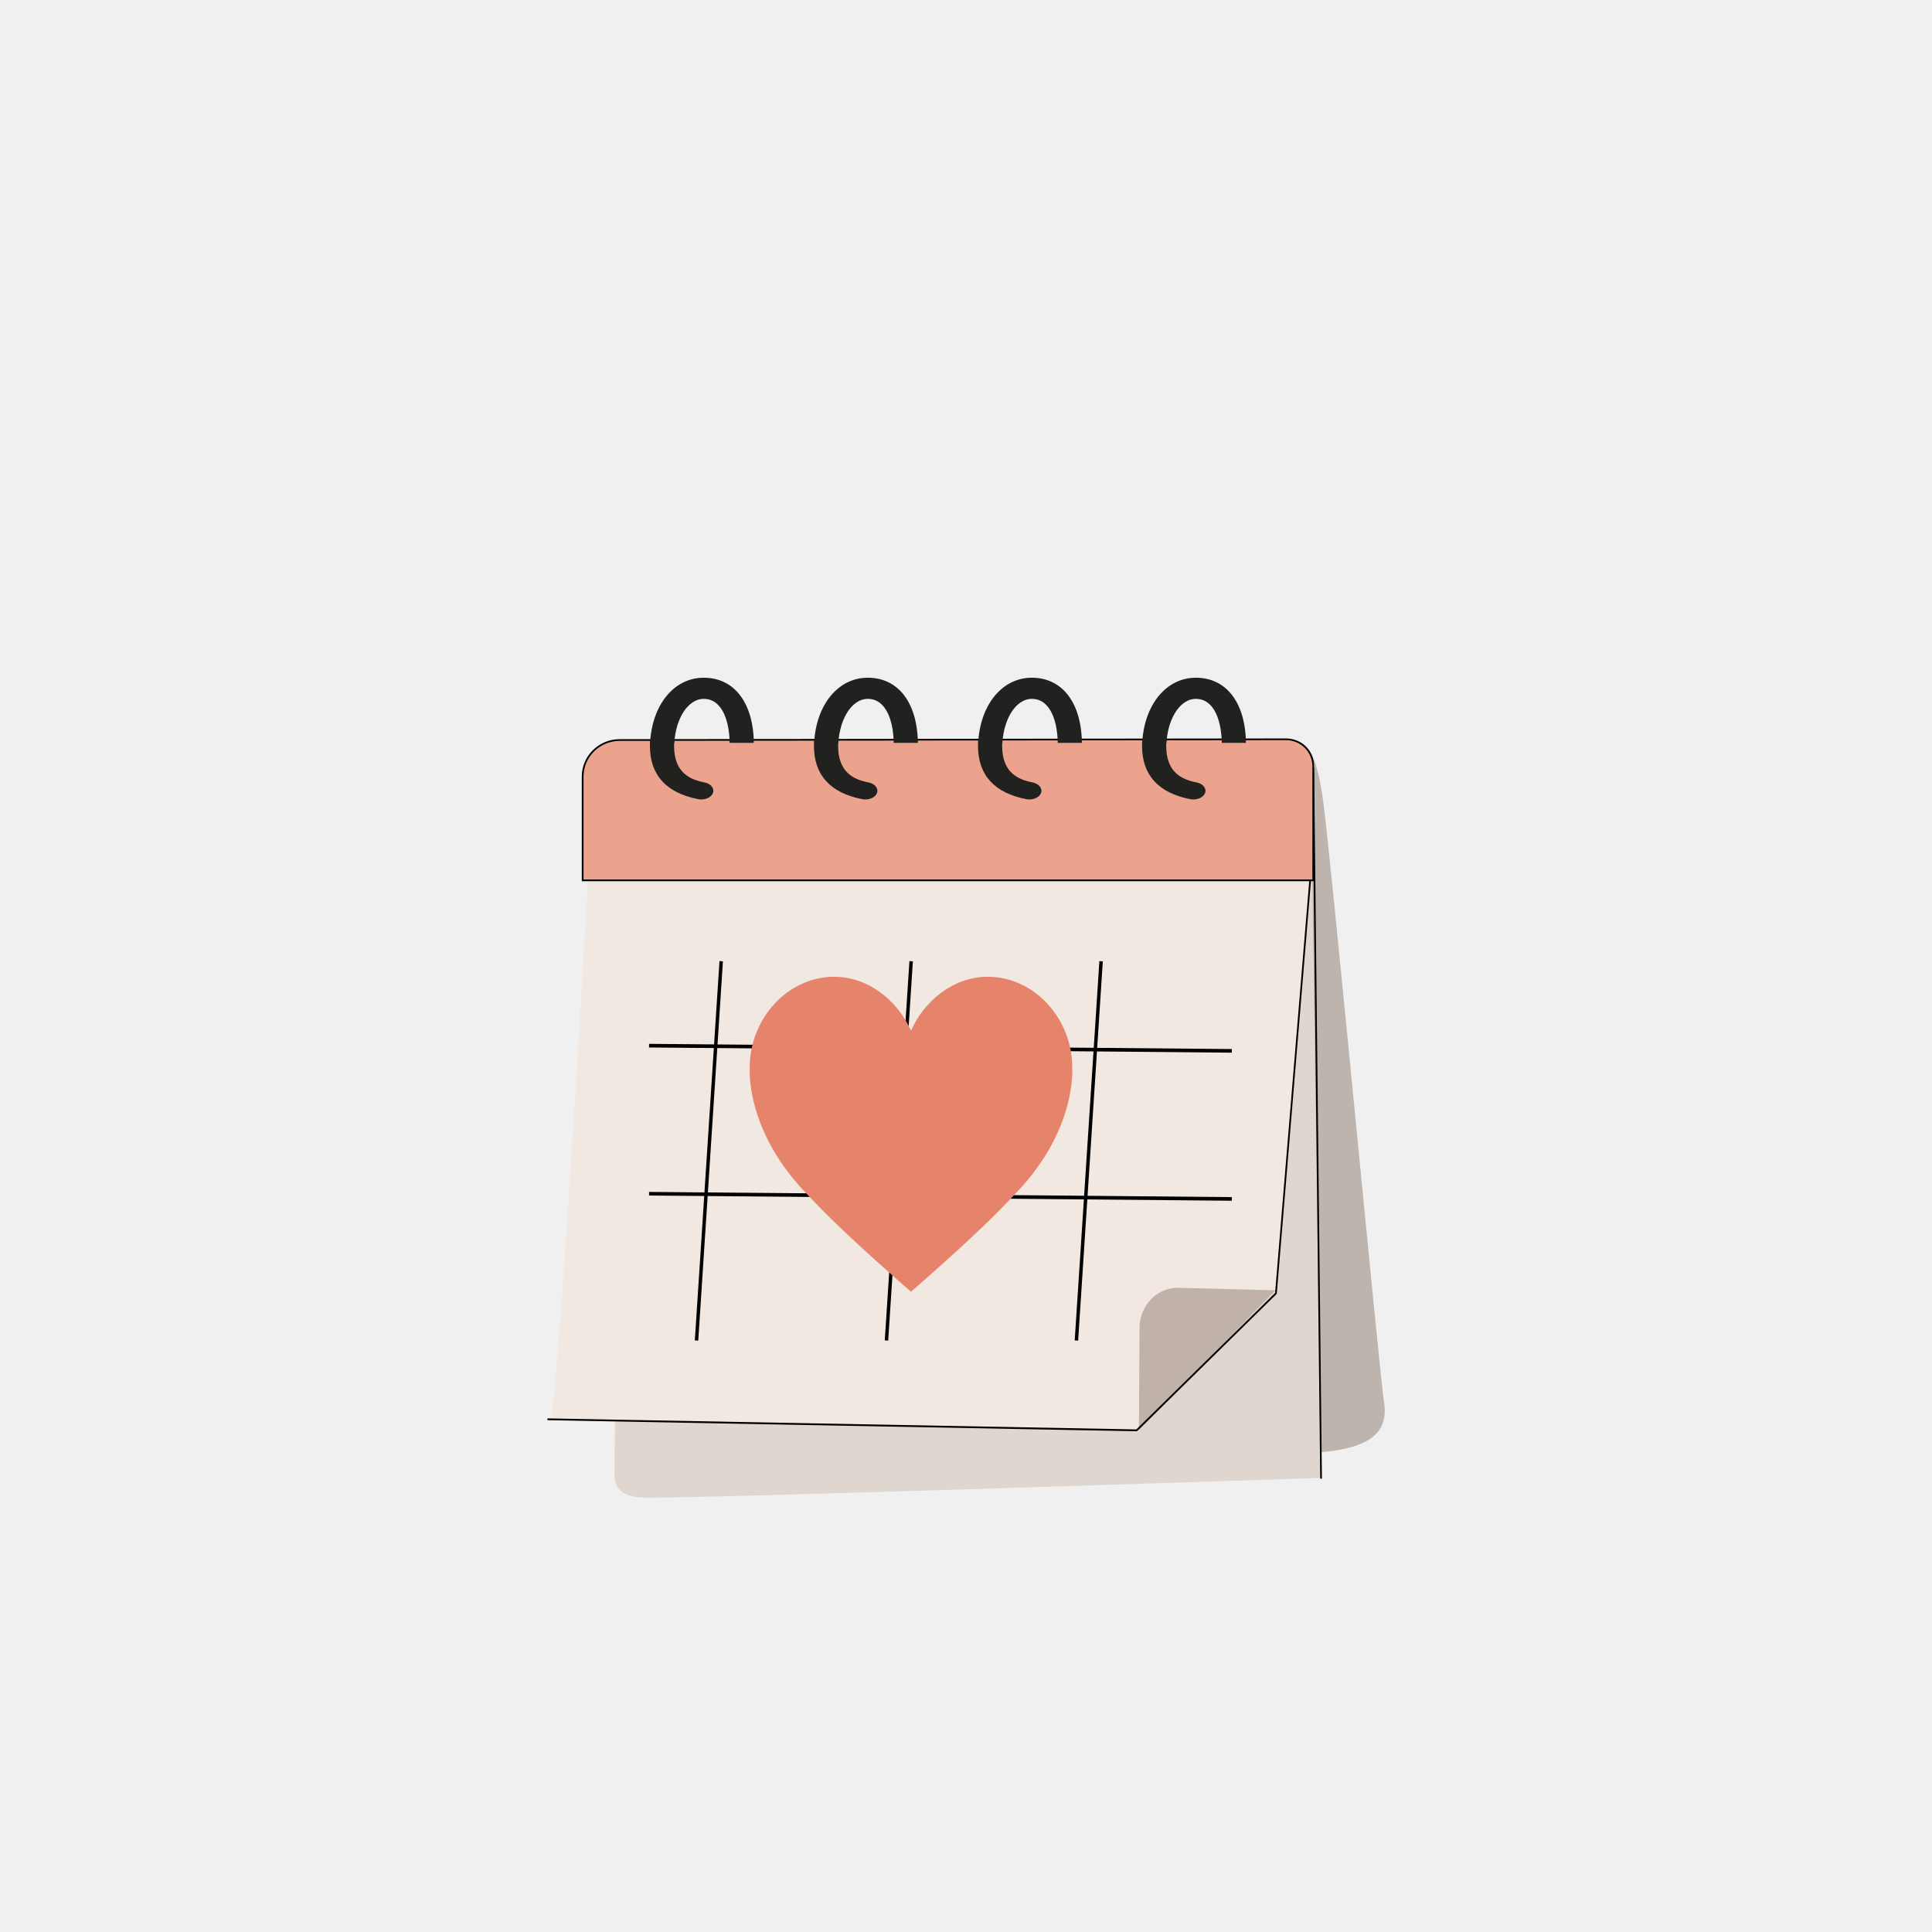
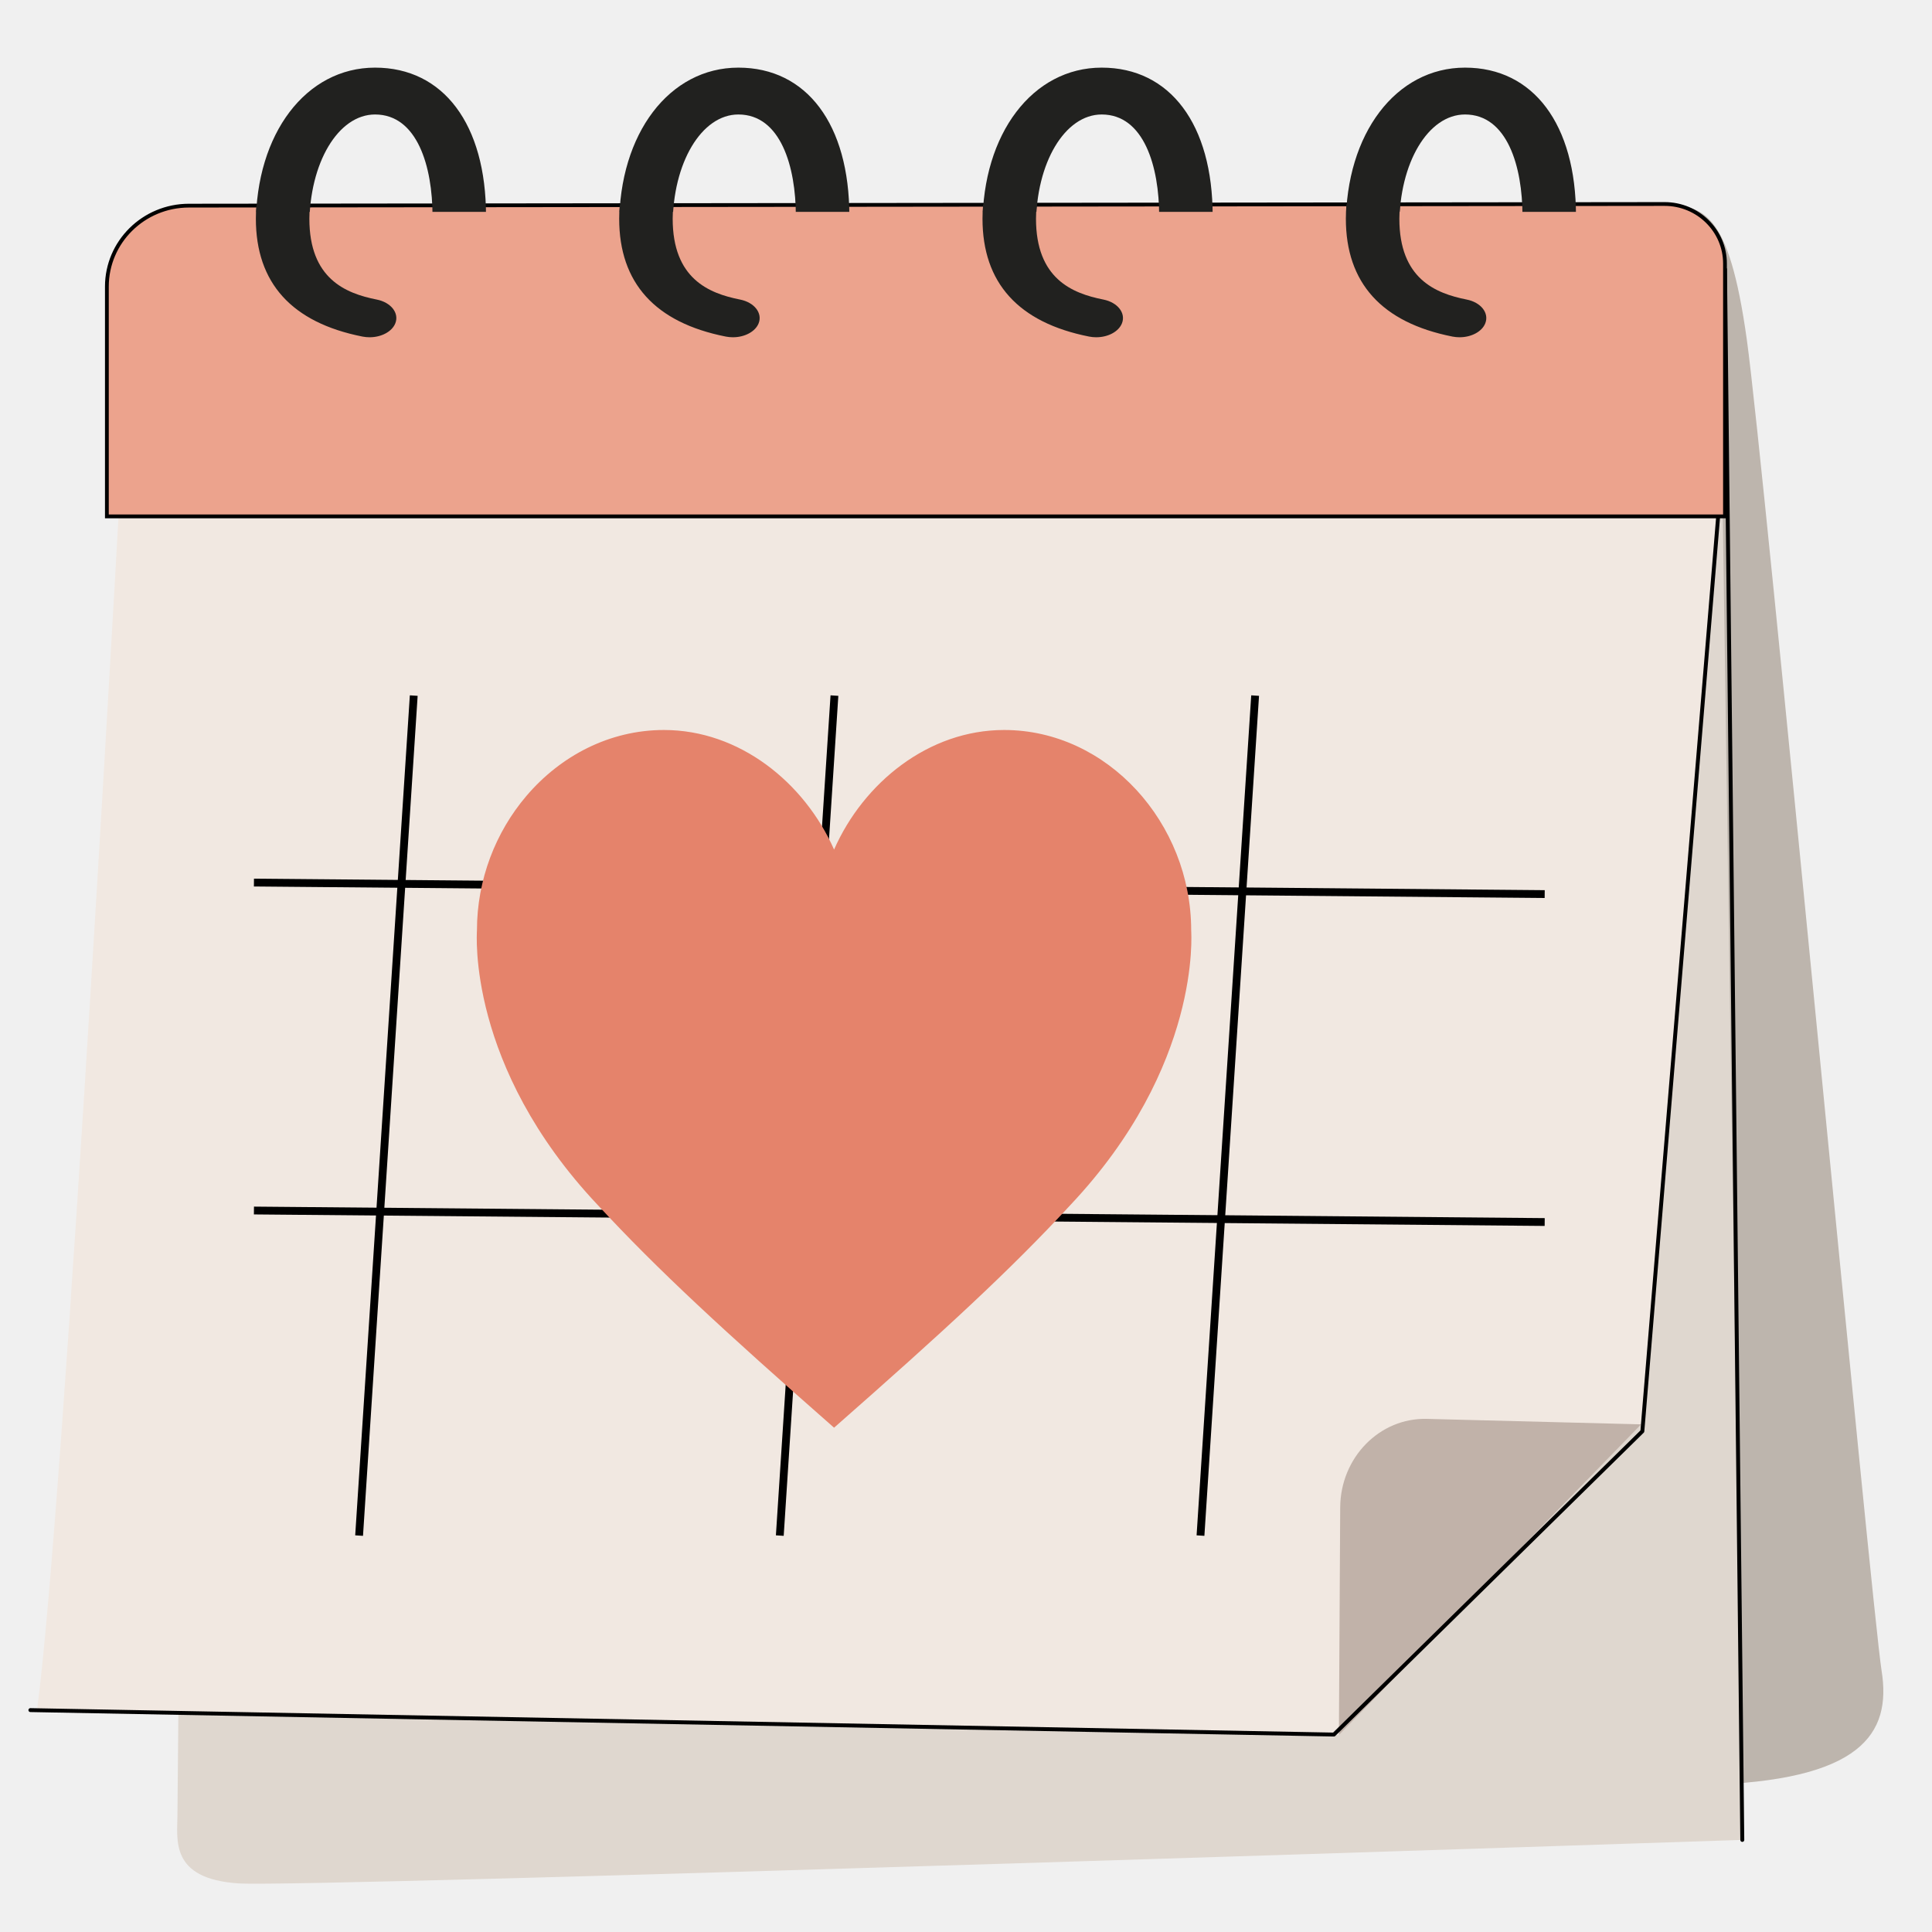
- <svg xmlns="http://www.w3.org/2000/svg" fill="none" height="100%" width="100%" viewBox="0 0 1080 1080">
+ <svg xmlns="http://www.w3.org/2000/svg" width="1080" height="1080" viewBox="0 0 1080 1080" fill="none">
+   <g clip-path="url(#clip0_10232_1754)">
+     <path d="M1051.83 934.002C1046.23 898.78 986.253 260.074 976.498 189.945C966.318 116.748 951.855 115.689 930.477 114.037L529.066 125.555L451.184 1005.55C451.184 1005.55 863.494 1000.04 952.063 997.84C1040.63 995.637 1057.43 969.224 1051.83 934.002Z" fill="#BDB5AD" />
+     <path d="M106.067 292.953C106.067 292.953 99.195 1000.38 99.195 1014.31C99.195 1028.25 94.614 1050.38 133.554 1052.84C172.494 1055.3 973.953 1028.52 973.953 1028.52L961.227 165.074L99.959 163.436L106.067 292.953Z" fill="#DFD7CF" />
+     <path d="M973.953 1028.52L964.281 150.543" stroke="black" stroke-width="2.205" stroke-linecap="round" stroke-linejoin="round" />
+     <path d="M69.417 232.319C69.417 232.319 35.82 846.61 20.55 957.031L748.454 969.897L917.45 796.224L961.226 279.489L69.417 232.319Z" fill="#F1E8E1" />
+     <path d="M917.448 796.222L797.631 793.162C771.175 792.488 749.341 814.796 749.182 842.663L748.454 969.895" fill="#C1B2A9" />
+     <path d="M16.987 955.96L745.654 969.628L918.086 800.108L961.226 279.491" stroke="black" stroke-width="2.184" stroke-linecap="round" stroke-linejoin="round" />
+     <path d="M141.952 493.365L863.492 499.798" stroke="black" stroke-width="4.368" stroke-miterlimit="10" />
+     <path d="M141.952 676.687L863.492 683.12" stroke="black" stroke-width="4.368" stroke-miterlimit="10" />
+     <path d="M231.285 388.839L200.742 858.402" stroke="black" stroke-width="4.368" stroke-miterlimit="10" />
+     <path d="M466.456 388.839L435.912 858.402" stroke="black" stroke-width="4.368" stroke-miterlimit="10" />
+     <path d="M701.623 388.839L671.08 858.402" stroke="black" stroke-width="4.368" stroke-miterlimit="10" />
+     <path d="M59.745 160.219V288.665H964.28V147.333C964.28 128.929 949.141 114.016 930.476 114.037L105.601 114.954C80.268 114.981 59.745 135.24 59.745 160.219Z" fill="#ECA38D" stroke="black" stroke-width="2.114" stroke-miterlimit="10" />
+     <mask id="mask0_10232_1754" style="mask-type:luminance" maskUnits="userSpaceOnUse" x="-615" y="-547" width="2299" height="2014">
+       <path d="M1683.72 -547H-615V1466.09H1683.72V-547Z" fill="white" />
+       <path d="M910.033 118.439H124.636V253.577H910.033V118.439Z" fill="black" />
+     </mask>
+     <g mask="url(#mask0_10232_1754)">
+       <path d="M206.606 206.426C205.293 206.426 203.959 206.273 202.631 205.951C163.088 196.417 143.036 169.372 143.036 125.572C143.036 74.718 171.051 37.807 209.652 37.807C247.92 37.807 271.688 69.556 271.688 120.666C271.688 127.899 264.994 133.761 256.736 133.761C248.477 133.761 241.783 127.899 241.783 120.666C241.783 93.27 233.342 63.996 209.652 63.996C189.066 63.996 172.941 91.046 172.941 125.572C172.941 166.395 193.05 176.476 210.568 180.701C218.528 182.619 223.206 189.827 221.014 196.804C219.188 202.611 213.168 206.426 206.606 206.426Z" fill="#21211F" />
+       <path d="M409.708 206.426C408.394 206.426 407.06 206.273 405.732 205.951C366.189 196.417 346.137 169.372 346.137 125.572C346.137 74.718 374.152 37.807 412.753 37.807C451.021 37.807 474.789 69.556 474.789 120.666C474.789 127.899 468.095 133.761 459.837 133.761C451.578 133.761 444.884 127.899 444.884 120.666C444.884 93.27 436.443 63.996 412.753 63.996C392.167 63.996 376.042 91.046 376.042 125.572C376.042 166.395 396.151 176.476 413.669 180.701C421.629 182.619 426.307 189.827 424.115 196.804C422.289 202.611 416.27 206.426 409.708 206.426Z" fill="#21211F" />
+       <path d="M612.808 206.426C611.495 206.426 610.16 206.273 608.832 205.951C569.29 196.417 549.238 169.372 549.238 125.572C549.238 74.718 577.252 37.807 615.854 37.807C654.121 37.807 677.889 69.556 677.889 120.666C677.889 127.899 671.195 133.761 662.937 133.761C654.679 133.761 647.985 127.899 647.985 120.666C647.985 93.27 639.543 63.996 615.854 63.996C595.267 63.996 579.142 91.046 579.142 125.572C579.142 166.395 599.252 176.476 616.769 180.701C624.729 182.619 629.408 189.827 627.215 196.804C625.389 202.611 619.37 206.426 612.808 206.426Z" fill="#21211F" />
+       <path d="M815.906 206.426C814.593 206.426 813.258 206.273 811.93 205.951C772.388 196.417 752.336 169.372 752.336 125.572C752.336 74.718 780.351 37.807 818.952 37.807C857.219 37.807 880.988 69.556 880.988 120.666C880.988 127.899 874.294 133.761 866.035 133.761C857.777 133.761 851.083 127.899 851.083 120.666C851.083 93.27 842.642 63.996 818.952 63.996C798.366 63.996 782.241 91.046 782.241 125.572C782.241 166.395 802.35 176.476 819.867 180.701C827.828 182.619 832.506 189.827 830.314 196.804C828.488 202.611 822.468 206.426 815.906 206.426Z" fill="#21211F" />
+     </g>
+     <path d="M221.018 180.648C219.188 185.4 213.164 188.532 206.608 188.532C205.289 188.532 203.948 188.41 202.628 188.15C163.082 180.327 143.032 158.156 143.032 122.248C143.032 119.681 143.138 117.159 143.351 114.699L173.32 114.669C173.064 117.129 172.936 119.665 172.936 122.248C172.936 155.726 193.05 163.977 210.567 167.446C218.528 169.02 223.21 174.933 221.018 180.648Z" fill="#21211F" />
+     <path d="M413.664 167.446C396.147 163.977 376.033 155.726 376.033 122.248C376.033 119.604 376.182 117.022 376.438 114.516L346.448 114.531C346.235 117.052 346.129 119.62 346.129 122.248C346.129 158.156 366.179 180.327 405.725 188.15C407.066 188.41 408.386 188.532 409.705 188.532C416.261 188.532 422.285 185.4 424.115 180.648C426.307 174.933 421.625 169.02 413.664 167.446Z" fill="#21211F" />
+     <path d="M627.211 180.648C625.38 185.4 619.378 188.532 612.801 188.532C611.482 188.532 610.162 188.41 608.821 188.15C569.296 180.327 549.225 158.156 549.225 122.248C549.225 119.574 549.331 116.946 549.565 114.363L579.555 114.348C579.278 116.915 579.129 119.559 579.129 122.248C579.129 155.726 599.243 163.977 616.76 167.446C624.721 169.02 629.403 174.933 627.211 180.648Z" fill="#21211F" />
+     <path d="M819.859 167.446C802.342 163.978 782.249 155.726 782.249 122.248C782.249 119.497 782.398 116.808 782.696 114.18L752.706 114.195C752.472 116.823 752.344 119.513 752.344 122.248C752.344 158.156 772.394 180.327 811.941 188.151C813.261 188.41 814.602 188.533 815.9 188.533C822.477 188.533 828.5 185.4 830.31 180.648C832.502 174.933 827.841 169.02 819.859 167.446Z" fill="#21211F" />
+     <path d="M665.883 520.085C665.883 460.081 619.074 408.069 561.331 408.069C519.114 408.069 482.766 437.455 466.26 474.889H466.239C449.733 437.455 413.385 408.069 371.167 408.069C340.733 408.069 313.335 422.518 294.228 444.971C277.084 465.118 266.616 491.706 266.616 520.085C266.616 521.58 260.807 595.824 334.177 673.649C367.536 709.787 404.846 744.128 466.249 798.091C527.655 744.128 564.962 709.787 598.322 673.649C671.691 595.824 665.883 521.58 665.883 520.085Z" fill="#E5836B" />
+   </g>
  <defs>
-     <mask id="i0">
-       <rect fill="white" height="100%" width="100%" />
-       <path fill="black" d="M716.5,357C716.5,357,347.5,357,347.5,357C347.5,357,347.5,429.5,347.5,429.5C347.5,429.5,716.5,429.5,716.5,429.5C716.5,429.5,716.5,357,716.5,357Z" />
-     </mask>
+     <clipPath id="clip0_10232_1754">
+       <rect width="1080" height="1080" fill="white" />
+     </clipPath>
  </defs>
-   <g id="i1">
-     <g transform="translate(540,605)">
-       <animateTransform repeatCount="indefinite" type="translate" attributeName="transform" dur="1s" begin="0s" calcMode="spline" values="540 605; 540 605; 540 560; 540 605" keyTimes="0; 1; 1; 1" keySplines="0 0 1 1; 0.333 0 0.667 1; 0.333 0 0.667 1" fill="freeze" />
-       <g transform="rotate(0)">
-         <animateTransform repeatCount="indefinite" type="rotate" attributeName="transform" dur="1s" begin="0s" calcMode="spline" values="0; 0; -5; 0; 5; 0" keyTimes="0; 1; 1; 1; 1; 1" keySplines="0 0 1 1; 0.167 0.167 0.667 1; 0.333 0 0.833 0.839; 0.167 0.172 0.667 1; 0.333 0 0.833 0.833" fill="freeze" />
-         <g transform="scale(0.961,1.039)">
-           <animateTransform repeatCount="indefinite" type="scale" attributeName="transform" dur="1s" begin="0s" calcMode="spline" values="1 1; 1 1; 0.95 1.05; 1 1; 0.95 1.05; 1 1" keyTimes="0; 1; 1; 1; 1; 1" keySplines="0 0 1 1; 0.333 0 0.667 1; 0.333 0 0.667 1; 0.333 0 0.667 1; 0.333 0 0.667 1" fill="freeze" />
-           <g transform="translate(-50,-50)">
-             <g id="i2">
-               <g transform="translate(10.921,-134.538)">
-                 <g transform="scale(1,1)">
-                   <animateTransform repeatCount="indefinite" type="scale" attributeName="transform" dur="1s" begin="0s" calcMode="spline" values="1 1; 1 1; 1 0.9; 1 1; 1 0.9; 1 1" keyTimes="0; 1; 1; 1; 1; 1" keySplines="0 0 1 1; 0.333 0 0.667 1; 0.333 0 0.667 1; 0.333 0 0.667 1; 0.333 0 0.667 1" fill="freeze" />
-                   <g transform="translate(141.328,193.705)">
-                     <g id="i3">
-                       <path fill="#bdb5ad" d="M140.872,162.615C138.241,147.309,110.061,-130.244,105.478,-160.719C100.695,-192.527,93.9,-192.987,83.856,-193.705C83.856,-193.705,-104.737,-188.7,-104.737,-188.7C-104.737,-188.7,-141.328,193.705,-141.328,193.705C-141.328,193.705,52.386,191.313,93.998,190.356C135.611,189.399,143.503,177.921,140.872,162.615Z" />
-                     </g>
-                   </g>
-                 </g>
-               </g>
-             </g>
-           </g>
-         </g>
-       </g>
-     </g>
-   </g>
-   <g id="i1">
-     <g transform="translate(540,605)">
-       <animateTransform repeatCount="indefinite" type="translate" attributeName="transform" dur="1s" begin="0s" calcMode="spline" values="540 605; 540 605; 540 560; 540 605" keyTimes="0; 1; 1; 1" keySplines="0 0 1 1; 0.333 0 0.667 1; 0.333 0 0.667 1" fill="freeze" />
-       <g transform="rotate(0)">
-         <animateTransform repeatCount="indefinite" type="rotate" attributeName="transform" dur="1s" begin="0s" calcMode="spline" values="0; 0; -5; 0; 5; 0" keyTimes="0; 1; 1; 1; 1; 1" keySplines="0 0 1 1; 0.167 0.167 0.667 1; 0.333 0 0.833 0.839; 0.167 0.172 0.667 1; 0.333 0 0.833 0.833" fill="freeze" />
-         <g transform="scale(0.961,1.039)">
-           <animateTransform repeatCount="indefinite" type="scale" attributeName="transform" dur="1s" begin="0s" calcMode="spline" values="1 1; 1 1; 0.95 1.05; 1 1; 0.95 1.05; 1 1" keyTimes="0; 1; 1; 1; 1; 1" keySplines="0 0 1 1; 0.333 0 0.667 1; 0.333 0 0.667 1; 0.333 0 0.667 1; 0.333 0 0.667 1" fill="freeze" />
-           <g transform="translate(-50,-50)">
-             <g id="i4">
-               <g transform="translate(51,-118.674)">
-                 <g transform="scale(1,0.993)">
-                   <animateTransform repeatCount="indefinite" type="scale" attributeName="transform" dur="1s" begin="0s" calcMode="spline" values="1 1; 1 1; 1 0.9; 1 1; 1 0.9; 1 1" keyTimes="0; 1; 1; 1; 1; 1" keySplines="0 0 1 1; 0.333 0 0.667 1; 0.333 0 0.667 1; 0.333 0 0.667 1; 0.333 0 0.667 1" fill="freeze" />
-                   <g transform="translate(-541,-371.326)">
-                     <g id="i5" transform="matrix(1,0,0,1,541,571.613)">
-                       <path fill="#dfd7cf" d="M-202.224,-137.966C-202.224,-137.966,-205.453,171.617,-205.453,177.715C-205.453,183.813,-207.605,193.499,-189.31,194.575C-171.015,195.651,205.531,183.933,205.531,183.933C205.531,183.933,199.552,-193.928,199.552,-193.928C199.552,-193.928,-205.094,-194.645,-205.094,-194.645C-205.094,-194.645,-202.224,-137.966,-202.224,-137.966Z" />
-                     </g>
-                     <g id="i3" transform="matrix(1,0,0,1,744.259,563.436)">
-                       <path stroke-linejoin="round" stroke-linecap="round" stroke-width="1" stroke="#000000" d="M2.272,192.11C2.272,192.11,-2.272,-192.11,-2.272,-192.11" />
-                     </g>
-                   </g>
-                 </g>
-               </g>
-             </g>
-           </g>
-         </g>
-       </g>
-     </g>
-   </g>
-   <g id="i1">
-     <g transform="translate(540,605)">
-       <animateTransform repeatCount="indefinite" type="translate" attributeName="transform" dur="1s" begin="0s" calcMode="spline" values="540 605; 540 605; 540 560; 540 605" keyTimes="0; 1; 1; 1" keySplines="0 0 1 1; 0.333 0 0.667 1; 0.333 0 0.667 1" fill="freeze" />
-       <g transform="rotate(0)">
-         <animateTransform repeatCount="indefinite" type="rotate" attributeName="transform" dur="1s" begin="0s" calcMode="spline" values="0; 0; -5; 0; 5; 0" keyTimes="0; 1; 1; 1; 1; 1" keySplines="0 0 1 1; 0.167 0.167 0.667 1; 0.333 0 0.833 0.839; 0.167 0.172 0.667 1; 0.333 0 0.833 0.833" fill="freeze" />
-         <g transform="scale(0.961,1.039)">
-           <animateTransform repeatCount="indefinite" type="scale" attributeName="transform" dur="1s" begin="0s" calcMode="spline" values="1 1; 1 1; 0.95 1.05; 1 1; 0.95 1.05; 1 1" keyTimes="0; 1; 1; 1; 1; 1" keySplines="0 0 1 1; 0.333 0 0.667 1; 0.333 0 0.667 1; 0.333 0 0.667 1; 0.333 0 0.667 1" fill="freeze" />
-           <g transform="translate(-50,-50)">
-             <g id="i6">
-               <g transform="translate(28.738,-83.138)">
-                 <g transform="scale(1,0.974)">
-                   <animateTransform repeatCount="indefinite" type="scale" attributeName="transform" dur="1s" begin="0s" calcMode="spline" values="1 1; 1 1; 1 0.9; 1 1; 1 0.9; 1 1" keyTimes="0; 1; 1; 1; 1; 1" keySplines="0 0 1 1; 0.333 0 0.667 1; 0.333 0 0.667 1; 0.333 0 0.667 1; 0.333 0 0.667 1" fill="freeze" />
-                   <g transform="translate(-518.738,-406.862)">
-                     <g id="i5" transform="matrix(1,0,0,1,0,0)">
-                       <g id="i7" transform="matrix(1,0,0,1,519.575,571.399)">
-                         <path fill="#f1e8e1" d="M-198.018,-164.537C-198.018,-164.537,-213.803,109.532,-220.977,158.797C-220.977,158.797,121.011,164.537,121.011,164.537C121.011,164.537,200.41,87.052,200.41,87.052C200.41,87.052,220.977,-143.492,220.977,-143.492C220.977,-143.492,-198.018,-164.537,-198.018,-164.537Z" />
-                       </g>
-                       <g id="i8" transform="matrix(1,0,0,1,680.285,696.507)">
-                         <path fill="#c1b2a9" d="M39.699,-38.057C39.699,-38.057,-16.594,-39.422,-16.594,-39.422C-29.024,-39.723,-39.282,-29.77,-39.357,-17.337C-39.357,-17.337,-39.699,39.428,-39.699,39.428" />
-                       </g>
-                       <g id="i9" transform="matrix(1,0,0,1,298.598,730.196)">
-                         <path stroke-miterlimit="10" stroke-width="1" stroke="#000000" d="" />
-                       </g>
-                       <g id="i5" transform="matrix(1,0,0,1,298.598,730.196)">
-                         <path stroke-miterlimit="10" stroke-width="1" stroke="#000000" d="" />
-                       </g>
-                       <g id="i3" transform="matrix(1,0,0,1,518.738,581.862)">
-                         <path stroke-linejoin="round" stroke-linecap="round" stroke-width="1" stroke="#000000" d="M-221.814,147.856C-221.814,147.856,120.533,153.954,120.533,153.954C120.533,153.954,201.546,78.322,201.546,78.322C201.546,78.322,221.814,-153.954,221.814,-153.954" />
-                       </g>
-                     </g>
-                     <g>
-                       <g transform="translate(525.135,524.764)">
-                         <g transform="scale(1,1)">
-                           <animateTransform repeatCount="indefinite" type="scale" attributeName="transform" dur="1s" begin="0s" calcMode="spline" values="1 1; 1 1; 1.07 1.07; 1 1" keyTimes="0; 1; 1; 1" keySplines="0 0 1 1; 0.333 0 0.667 1; 0.333 0 0.667 1" fill="freeze" />
-                           <g id="i3" transform="translate(-525.135,-524.764)">
-                             <g id="i8" transform="matrix(1,0,0,1,525.135,524.764)">
-                               <path stroke-miterlimit="10" stroke-width="2" stroke="#000000" d="M-169.499,-1.435C-169.499,-1.435,169.499,1.435,169.499,1.435" />
-                             </g>
-                             <g id="i9" transform="matrix(1,0,0,1,525.135,606.554)">
-                               <path stroke-miterlimit="10" stroke-width="2" stroke="#000000" d="M-169.499,-1.435C-169.499,-1.435,169.499,1.435,169.499,1.435" />
-                             </g>
-                             <g id="i10" transform="matrix(1,0,0,1,390.432,581.443)">
-                               <path stroke-miterlimit="10" stroke-width="2" stroke="#000000" d="M7.175,-104.749C7.175,-104.749,-7.175,104.749,-7.175,104.749" />
-                             </g>
-                             <g id="i5" transform="matrix(1,0,0,1,500.921,581.443)">
-                               <path stroke-miterlimit="10" stroke-width="2" stroke="#000000" d="M7.175,-104.749C7.175,-104.749,-7.175,104.749,-7.175,104.749" />
-                             </g>
-                             <g id="i3" transform="matrix(1,0,0,1,611.409,581.443)">
-                               <path stroke-miterlimit="10" stroke-width="2" stroke="#000000" d="M7.175,-104.749C7.175,-104.749,-7.175,104.749,-7.175,104.749" />
-                             </g>
-                           </g>
-                         </g>
-                       </g>
-                     </g>
-                   </g>
-                 </g>
-               </g>
-             </g>
-           </g>
-         </g>
-       </g>
-     </g>
-   </g>
-   <g id="i1">
-     <g transform="translate(540,605)">
-       <animateTransform repeatCount="indefinite" type="translate" attributeName="transform" dur="1s" begin="0s" calcMode="spline" values="540 605; 540 605; 540 560; 540 605" keyTimes="0; 1; 1; 1" keySplines="0 0 1 1; 0.333 0 0.667 1; 0.333 0 0.667 1" fill="freeze" />
-       <g transform="rotate(0)">
-         <animateTransform repeatCount="indefinite" type="rotate" attributeName="transform" dur="1s" begin="0s" calcMode="spline" values="0; 0; -5; 0; 5; 0" keyTimes="0; 1; 1; 1; 1; 1" keySplines="0 0 1 1; 0.167 0.167 0.667 1; 0.333 0 0.833 0.839; 0.167 0.172 0.667 1; 0.333 0 0.833 0.833" fill="freeze" />
-         <g transform="scale(0.961,1.039)">
-           <animateTransform repeatCount="indefinite" type="scale" attributeName="transform" dur="1s" begin="0s" calcMode="spline" values="1 1; 1 1; 0.95 1.05; 1 1; 0.95 1.05; 1 1" keyTimes="0; 1; 1; 1; 1; 1" keySplines="0 0 1 1; 0.333 0 0.667 1; 0.333 0 0.667 1; 0.333 0 0.667 1; 0.333 0 0.667 1" fill="freeze" />
-           <g transform="translate(-50,-50)">
-             <g id="i11">
-               <g transform="translate(39.5,-134.538)">
-                 <g transform="scale(1,0.912)">
-                   <animateTransform repeatCount="indefinite" type="scale" attributeName="transform" dur="1s" begin="0s" calcMode="spline" values="1 1; 1 1; 1 0.84; 1 1; 1 0.84; 1 1" keyTimes="0; 1; 1; 1; 1; 1" keySplines="0 0 1 1; 0.333 0 0.667 1; 0.333 0 0.667 1; 0.333 0 0.667 1; 0.333 0 0.667 1" fill="freeze" />
-                   <g transform="translate(0,41.604)">
-                     <g id="i3">
-                       <path stroke-miterlimit="10" stroke-width="1" stroke="#000000" fill="#eca38d" d="M-212.487,-19.599C-212.487,-19.599,-212.487,41.604,-212.487,41.604C-212.487,41.604,212.487,41.604,212.487,41.604C212.487,41.604,212.487,-25.739,212.487,-25.739C212.487,-34.508,205.374,-41.614,196.605,-41.604C196.605,-41.604,-190.943,-41.167,-190.943,-41.167C-202.845,-41.154,-212.487,-31.501,-212.487,-19.599Z" />
-                     </g>
-                   </g>
-                 </g>
-               </g>
-             </g>
-           </g>
-         </g>
-       </g>
-     </g>
-   </g>
-   <g id="i1">
-     <g transform="translate(540,605)">
-       <animateTransform repeatCount="indefinite" type="translate" attributeName="transform" dur="1s" begin="0s" calcMode="spline" values="540 605; 540 605; 540 560; 540 605" keyTimes="0; 1; 1; 1" keySplines="0 0 1 1; 0.333 0 0.667 1; 0.333 0 0.667 1" fill="freeze" />
-       <g transform="rotate(0)">
-         <animateTransform repeatCount="indefinite" type="rotate" attributeName="transform" dur="1s" begin="0s" calcMode="spline" values="0; 0; -5; 0; 5; 0" keyTimes="0; 1; 1; 1; 1; 1" keySplines="0 0 1 1; 0.167 0.167 0.667 1; 0.333 0 0.833 0.839; 0.167 0.172 0.667 1; 0.333 0 0.833 0.833" fill="freeze" />
-         <g transform="scale(0.961,1.039)">
-           <animateTransform repeatCount="indefinite" type="scale" attributeName="transform" dur="1s" begin="0s" calcMode="spline" values="1 1; 1 1; 0.95 1.05; 1 1; 0.95 1.05; 1 1" keyTimes="0; 1; 1; 1; 1; 1" keySplines="0 0 1 1; 0.333 0 0.667 1; 0.333 0 0.667 1; 0.333 0 0.667 1; 0.333 0 0.667 1" fill="freeze" />
-           <g transform="translate(-50,-50)">
-             <g id="i12">
-               <g transform="translate(39.5,-131.027)">
-                 <g transform="scale(1,0.81)">
-                   <animateTransform repeatCount="indefinite" type="scale" attributeName="transform" dur="1s" begin="0s" calcMode="spline" values="1 1; 1 1; 1 0.8; 1 1; 1 0.8; 1 1" keyTimes="0; 1; 1; 1; 1; 1" keySplines="0 0 1 1; 0.333 0 0.667 1; 0.333 0 0.667 1; 0.333 0 0.667 1; 0.333 0 0.667 1" fill="freeze" />
-                   <g transform="translate(-529.5,-358.973)">
-                     <g mask="url(#i0)" id="i13">
-                       <g id="i9" transform="matrix(1,0,0,1,386.367,358.973)">
-                         <g id="i3">
-                           <path fill="#21211f" d="M-0.355,45.231C-0.972,45.231,-1.599,45.149,-2.223,44.976C-20.801,39.861,-30.222,25.352,-30.222,1.854C-30.222,-25.429,-17.06,-45.231,1.076,-45.231C19.055,-45.231,30.222,-28.198,30.222,-0.778C30.222,3.102,27.077,6.247,23.197,6.247C19.317,6.247,16.172,3.102,16.172,-0.778C16.172,-15.476,12.206,-31.181,1.076,-31.181C-8.596,-31.181,-16.172,-16.669,-16.172,1.854C-16.172,23.755,-6.724,29.163,1.506,31.43C5.246,32.459,7.444,36.326,6.414,40.069C5.556,43.184,2.728,45.231,-0.355,45.231Z" />
-                         </g>
-                       </g>
-                       <g id="i10" transform="matrix(1,0,0,1,481.789,358.973)">
-                         <g id="i3">
-                           <path fill="#21211f" d="M-0.355,45.231C-0.972,45.231,-1.599,45.149,-2.223,44.976C-20.801,39.861,-30.222,25.352,-30.222,1.854C-30.222,-25.429,-17.06,-45.231,1.076,-45.231C19.055,-45.231,30.222,-28.198,30.222,-0.778C30.222,3.102,27.077,6.247,23.197,6.247C19.317,6.247,16.172,3.102,16.172,-0.778C16.172,-15.476,12.206,-31.181,1.076,-31.181C-8.596,-31.181,-16.172,-16.669,-16.172,1.854C-16.172,23.755,-6.724,29.163,1.506,31.43C5.246,32.459,7.444,36.326,6.414,40.069C5.556,43.184,2.728,45.231,-0.355,45.231Z" />
-                         </g>
-                       </g>
-                       <g id="i5" transform="matrix(1,0,0,1,577.211,358.973)">
-                         <g id="i3">
-                           <path fill="#21211f" d="M-0.355,45.231C-0.972,45.231,-1.599,45.149,-2.223,44.976C-20.801,39.861,-30.222,25.352,-30.222,1.854C-30.222,-25.429,-17.06,-45.231,1.076,-45.231C19.055,-45.231,30.222,-28.198,30.222,-0.778C30.222,3.102,27.077,6.247,23.197,6.247C19.317,6.247,16.172,3.102,16.172,-0.778C16.172,-15.476,12.206,-31.181,1.076,-31.181C-8.596,-31.181,-16.172,-16.669,-16.172,1.854C-16.172,23.755,-6.724,29.163,1.506,31.43C5.246,32.459,7.444,36.326,6.414,40.069C5.556,43.184,2.728,45.231,-0.355,45.231Z" />
-                         </g>
-                       </g>
-                       <g id="i3" transform="matrix(1,0,0,1,672.632,358.973)">
-                         <g id="i3">
-                           <path fill="#21211f" d="M-0.355,45.231C-0.972,45.231,-1.599,45.149,-2.223,44.976C-20.801,39.861,-30.222,25.352,-30.222,1.854C-30.222,-25.429,-17.06,-45.231,1.076,-45.231C19.055,-45.231,30.222,-28.198,30.222,-0.778C30.222,3.102,27.077,6.247,23.197,6.247C19.317,6.247,16.172,3.102,16.172,-0.778C16.172,-15.476,12.206,-31.181,1.076,-31.181C-8.596,-31.181,-16.172,-16.669,-16.172,1.854C-16.172,23.755,-6.724,29.163,1.506,31.43C5.246,32.459,7.444,36.326,6.414,40.069C5.556,43.184,2.728,45.231,-0.355,45.231Z" />
-                         </g>
-                       </g>
-                     </g>
-                   </g>
-                 </g>
-               </g>
-             </g>
-           </g>
-         </g>
-       </g>
-     </g>
-   </g>
-   <g id="i1">
-     <g transform="translate(540,605)">
-       <animateTransform repeatCount="indefinite" type="translate" attributeName="transform" dur="1s" begin="0s" calcMode="spline" values="540 605; 540 605; 540 560; 540 605" keyTimes="0; 1; 1; 1" keySplines="0 0 1 1; 0.333 0 0.667 1; 0.333 0 0.667 1" fill="freeze" />
-       <g transform="rotate(0)">
-         <animateTransform repeatCount="indefinite" type="rotate" attributeName="transform" dur="1s" begin="0s" calcMode="spline" values="0; 0; -5; 0; 5; 0" keyTimes="0; 1; 1; 1; 1; 1" keySplines="0 0 1 1; 0.167 0.167 0.667 1; 0.333 0 0.833 0.839; 0.167 0.172 0.667 1; 0.333 0 0.833 0.833" fill="freeze" />
-         <g transform="scale(0.961,1.039)">
-           <animateTransform repeatCount="indefinite" type="scale" attributeName="transform" dur="1s" begin="0s" calcMode="spline" values="1 1; 1 1; 0.95 1.05; 1 1; 0.95 1.05; 1 1" keyTimes="0; 1; 1; 1; 1; 1" keySplines="0 0 1 1; 0.333 0 0.667 1; 0.333 0 0.667 1; 0.333 0 0.667 1; 0.333 0 0.667 1" fill="freeze" />
-           <g transform="translate(-50,-50)">
-             <g id="i14">
-               <g transform="translate(39.498,-134.509)">
-                 <g transform="scale(1,0.664)">
-                   <animateTransform repeatCount="indefinite" type="scale" attributeName="transform" dur="1s" begin="0s" calcMode="spline" values="1 1; 1 1; 1 0.66; 1 1; 1 0.66; 1 1" keyTimes="0; 1; 1; 1; 1; 1" keySplines="0 0 1 1; 0.333 0 0.667 1; 0.333 0 0.667 1; 0.333 0 0.667 1; 0.333 0 0.667 1" fill="freeze" />
-                   <g transform="translate(-529.498,-355.491)">
-                     <g id="i9" transform="matrix(1,0,0,1,374.59,380.031)">
-                       <path fill="#21211f" d="M18.193,19.01C17.333,22.12,14.503,24.17,11.423,24.17C10.803,24.17,10.173,24.09,9.553,23.92C-9.027,18.8,-18.447,4.29,-18.447,-19.21C-18.447,-20.89,-18.397,-22.54,-18.297,-24.15C-18.297,-24.15,-4.217,-24.17,-4.217,-24.17C-4.337,-22.56,-4.397,-20.9,-4.397,-19.21C-4.397,2.7,5.053,8.1,13.283,10.37C17.023,11.4,19.223,15.27,18.193,19.01Z" />
-                     </g>
-                     <g id="i10" transform="matrix(1,0,0,1,470.01,379.981)">
-                       <path fill="#21211f" d="M13.283,10.42C5.053,8.15,-4.397,2.75,-4.397,-19.16C-4.397,-20.89,-4.327,-22.58,-4.207,-24.22C-4.207,-24.22,-18.297,-24.21,-18.297,-24.21C-18.397,-22.56,-18.447,-20.88,-18.447,-19.16C-18.447,4.34,-9.027,18.85,9.553,23.97C10.183,24.14,10.803,24.22,11.423,24.22C14.503,24.22,17.333,22.17,18.193,19.06C19.223,15.32,17.023,11.45,13.283,10.42Z" />
-                     </g>
-                     <g id="i5" transform="matrix(1,0,0,1,565.43,379.926)">
-                       <path fill="#21211f" d="M18.193,19.115C17.333,22.225,14.513,24.275,11.423,24.275C10.803,24.275,10.183,24.195,9.553,24.025C-9.017,18.905,-18.447,4.395,-18.447,-19.105C-18.447,-20.855,-18.397,-22.575,-18.287,-24.265C-18.287,-24.265,-4.197,-24.275,-4.197,-24.275C-4.327,-22.595,-4.397,-20.865,-4.397,-19.105C-4.397,2.805,5.053,8.205,13.283,10.475C17.023,11.505,19.223,15.375,18.193,19.115Z" />
-                     </g>
-                     <g id="i3" transform="matrix(1,0,0,1,0,0)">
-                       <g id="i5" transform="matrix(1,0,0,1,660.856,379.871)">
-                         <path fill="#21211f" d="M13.278,10.53C5.048,8.26,-4.392,2.86,-4.392,-19.05C-4.392,-20.85,-4.322,-22.61,-4.182,-24.33C-4.182,-24.33,-18.272,-24.32,-18.272,-24.32C-18.382,-22.6,-18.442,-20.84,-18.442,-19.05C-18.442,4.45,-9.022,18.96,9.558,24.08C10.178,24.25,10.808,24.33,11.418,24.33C14.508,24.33,17.338,22.28,18.188,19.17C19.218,15.43,17.028,11.56,13.278,10.53Z" />
-                       </g>
-                     </g>
-                   </g>
-                 </g>
-               </g>
-             </g>
-           </g>
-         </g>
-       </g>
-     </g>
-   </g>
-   <g id="i1">
-     <g transform="translate(540,605)">
-       <animateTransform repeatCount="indefinite" type="translate" attributeName="transform" dur="1s" begin="0s" calcMode="spline" values="540 605; 540 605; 540 560; 540 605" keyTimes="0; 1; 1; 1" keySplines="0 0 1 1; 0.333 0 0.667 1; 0.333 0 0.667 1" fill="freeze" />
-       <g transform="rotate(0)">
-         <animateTransform repeatCount="indefinite" type="rotate" attributeName="transform" dur="1s" begin="0s" calcMode="spline" values="0; 0; -5; 0; 5; 0" keyTimes="0; 1; 1; 1; 1; 1" keySplines="0 0 1 1; 0.167 0.167 0.667 1; 0.333 0 0.833 0.839; 0.167 0.172 0.667 1; 0.333 0 0.833 0.833" fill="freeze" />
-         <g transform="scale(0.961,1.039)">
-           <animateTransform repeatCount="indefinite" type="scale" attributeName="transform" dur="1s" begin="0s" calcMode="spline" values="1 1; 1 1; 0.95 1.05; 1 1; 0.95 1.05; 1 1" keyTimes="0; 1; 1; 1; 1; 1" keySplines="0 0 1 1; 0.333 0 0.667 1; 0.333 0 0.667 1; 0.333 0 0.667 1; 0.333 0 0.667 1" fill="freeze" />
-           <g transform="translate(-50,-50)">
-             <g id="i15">
-               <g transform="translate(17.999,77.978)">
-                 <g transform="scale(1,1)">
-                   <animateTransform repeatCount="indefinite" type="scale" attributeName="transform" dur="1s" begin="0s" calcMode="spline" values="1 1; 1 1; 0.93 0.93; 1 1; 0.93 0.93; 1 1" keyTimes="0; 1; 1; 1; 1; 1" keySplines="0 0 1 1; 0.333 0 0.667 1; 0.333 0 0.667 1; 0.333 0 0.667 1; 0.333 0 0.667 1" fill="freeze" />
-                   <g transform="translate(0,0)">
-                     <g id="i3">
-                       <path fill="#e5836b" d="M93.793,-36.066C93.793,-62.141,71.801,-84.743,44.672,-84.743C24.837,-84.743,7.76,-71.973,0.005,-55.706C0.005,-55.706,-0.005,-55.706,-0.005,-55.706C-7.76,-71.973,-24.837,-84.743,-44.672,-84.743C-58.971,-84.743,-71.843,-78.464,-80.82,-68.707C-88.875,-59.952,-93.793,-48.398,-93.793,-36.066C-93.793,-35.416,-96.522,-3.153,-62.051,30.666C-46.378,46.37,-28.849,61.293,0,84.743C28.85,61.293,46.378,46.37,62.051,30.666C96.522,-3.153,93.793,-35.416,93.793,-36.066Z" />
-                     </g>
-                   </g>
-                 </g>
-               </g>
-             </g>
-           </g>
-         </g>
-       </g>
-     </g>
-   </g>
-   <g opacity="0" id="i1">
-     <g transform="translate(540,605)">
-       <animateTransform repeatCount="indefinite" type="translate" attributeName="transform" dur="1s" begin="0s" calcMode="spline" values="540 605; 540 605; 540 560; 540 605" keyTimes="0; 1; 1; 1" keySplines="0 0 1 1; 0.333 0 0.667 1; 0.333 0 0.667 1" fill="freeze" />
-       <g transform="rotate(0)">
-         <animateTransform repeatCount="indefinite" type="rotate" attributeName="transform" dur="1s" begin="0s" calcMode="spline" values="0; 0; -5; 0; 5; 0" keyTimes="0; 1; 1; 1; 1; 1" keySplines="0 0 1 1; 0.167 0.167 0.667 1; 0.333 0 0.833 0.839; 0.167 0.172 0.667 1; 0.333 0 0.833 0.833" fill="freeze" />
-         <g transform="scale(0.961,1.039)">
-           <animateTransform repeatCount="indefinite" type="scale" attributeName="transform" dur="1s" begin="0s" calcMode="spline" values="1 1; 1 1; 0.95 1.05; 1 1; 0.95 1.05; 1 1" keyTimes="0; 1; 1; 1; 1; 1" keySplines="0 0 1 1; 0.333 0 0.667 1; 0.333 0 0.667 1; 0.333 0 0.667 1; 0.333 0 0.667 1" fill="freeze" />
-           <g transform="translate(-50,-50)" />
-         </g>
-       </g>
-     </g>
-   </g>
</svg>
